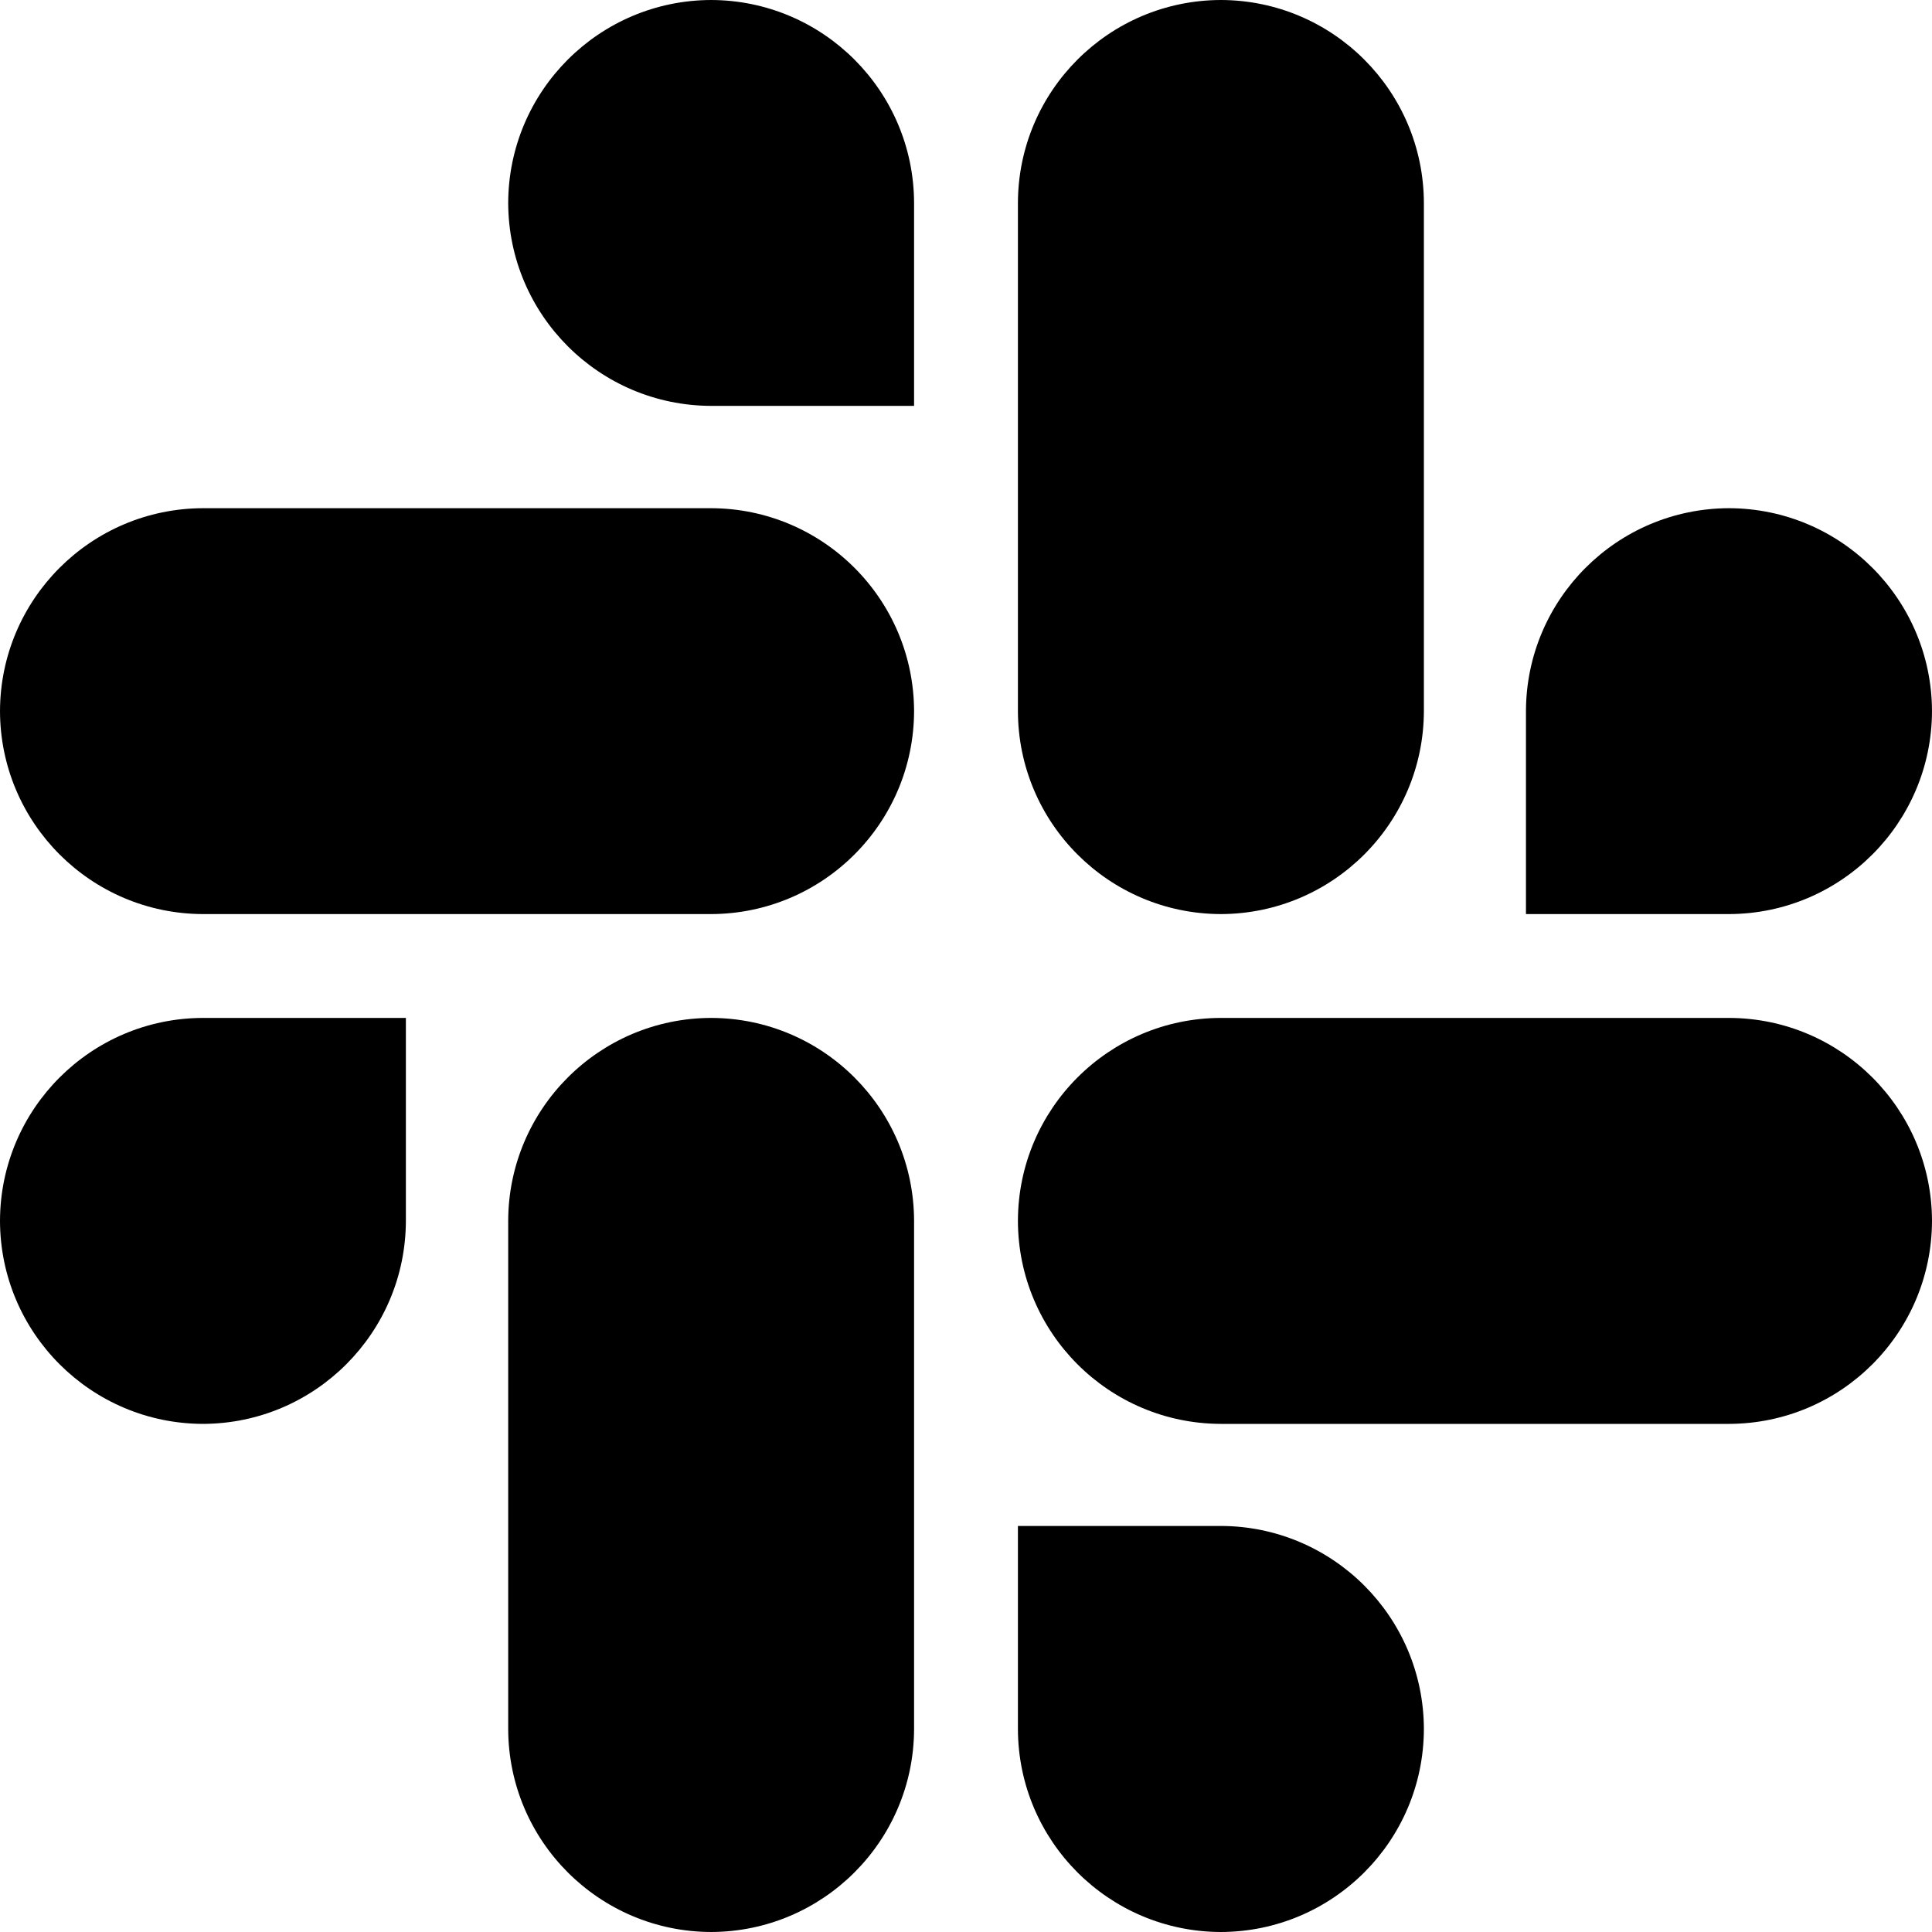
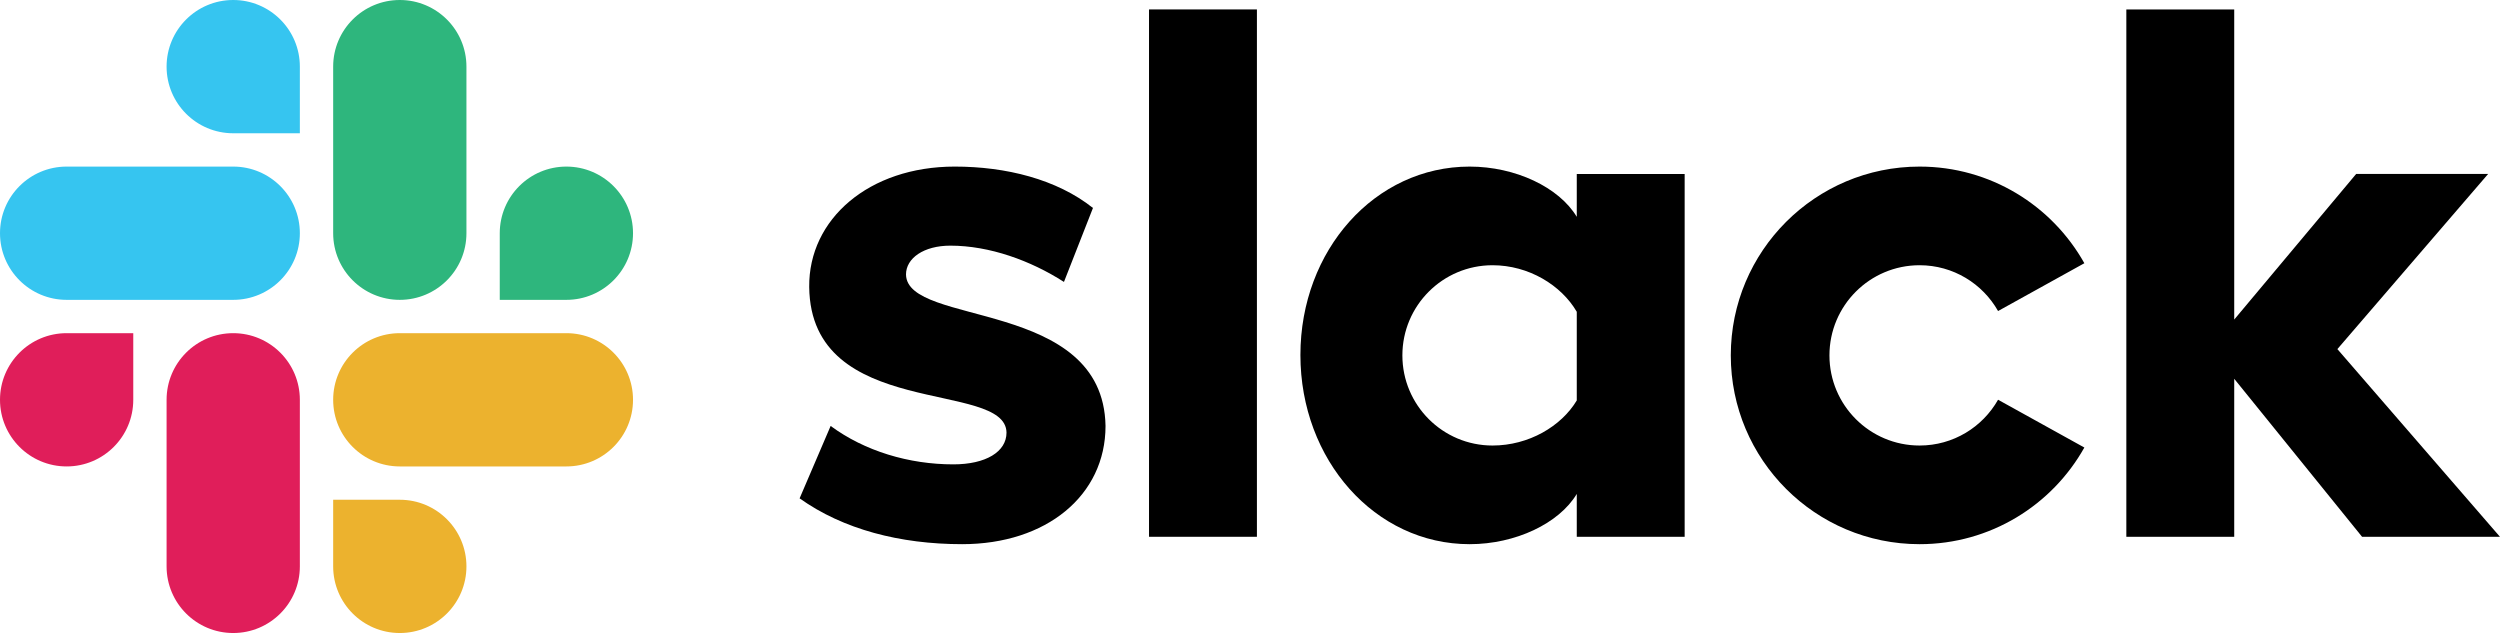
- <svg xmlns="http://www.w3.org/2000/svg" viewBox="0 0 24 24" fill="currentColor">
-   <path d="M5.042 15.165a2.528 2.528 0 0 1-2.52 2.523A2.528 2.528 0 0 1 0 15.165a2.527 2.527 0 0 1 2.522-2.52h2.52v2.52zM6.313 15.165a2.527 2.527 0 0 1 2.521-2.52 2.527 2.527 0 0 1 2.521 2.52v6.313A2.528 2.528 0 0 1 8.834 24a2.528 2.528 0 0 1-2.521-2.522v-6.313zM8.834 5.042a2.528 2.528 0 0 1-2.521-2.52A2.528 2.528 0 0 1 8.834 0a2.528 2.528 0 0 1 2.521 2.522v2.52H8.834zM8.834 6.313a2.528 2.528 0 0 1 2.521 2.521 2.528 2.528 0 0 1-2.521 2.521H2.522A2.528 2.528 0 0 1 0 8.834a2.528 2.528 0 0 1 2.522-2.521h6.312zM18.956 8.834a2.528 2.528 0 0 1 2.522-2.521A2.528 2.528 0 0 1 24 8.834a2.528 2.528 0 0 1-2.522 2.521h-2.522V8.834zM17.688 8.834a2.528 2.528 0 0 1-2.523 2.521 2.527 2.527 0 0 1-2.52-2.521V2.522A2.527 2.527 0 0 1 15.165 0a2.528 2.528 0 0 1 2.523 2.522v6.312zM15.165 18.956a2.528 2.528 0 0 1 2.523 2.522A2.528 2.528 0 0 1 15.165 24a2.527 2.527 0 0 1-2.52-2.522v-2.522h2.52zM15.165 17.688a2.527 2.527 0 0 1-2.52-2.523 2.526 2.526 0 0 1 2.52-2.52h6.313A2.527 2.527 0 0 1 24 15.165a2.528 2.528 0 0 1-2.522 2.523h-6.313z" />
+ <svg xmlns="http://www.w3.org/2000/svg" viewBox="0 0 1013 257" fill="none">
+   <path d="M324,201.935 L336.577,172.595 C350.348,182.773 368.314,188.161 386.278,188.161 C399.452,188.161 407.836,183.072 407.836,175.287 C407.537,153.732 328.492,170.499 327.893,116.303 C327.592,88.758 352.145,67.499 386.877,67.499 C407.537,67.499 428.196,72.593 442.867,84.269 L431.115,114.237 C417.616,105.575 400.948,99.537 385.081,99.537 C374.3,99.537 367.115,104.626 367.115,111.215 C367.415,132.474 447.059,120.796 447.959,172.595 C447.959,200.739 424.003,220.498 389.87,220.498 C364.722,220.498 341.667,214.512 324,201.935" fill="currentColor" />
+   <path d="M809.616,161.97 C803.343,173.048 791.459,180.527 777.817,180.527 C757.643,180.527 741.292,164.175 741.292,144.001 C741.292,123.827 757.643,107.472 777.817,107.472 C791.459,107.472 803.343,114.951 809.616,126.029 L844.581,106.659 C831.487,83.298 806.503,67.502 777.817,67.502 C735.569,67.502 701.318,101.749 701.318,144.001 C701.318,186.25 735.569,220.5 777.817,220.5 C806.503,220.5 831.487,204.701 844.581,181.34 L809.616,161.97 Z" fill="currentColor" />
+   <polygon fill="currentColor" points="465.585 217.505 509.301 217.505 509.301 3.823 465.585 3.823" />
+   <polygon fill="currentColor" points="861.591 3.823 861.591 217.505 905.307 217.505 905.307 153.485 957.108 217.505 1012.981 217.505 947.106 141.451 1008.189 70.487 954.711 70.487 905.307 129.483 905.307 3.823" />
+   <path d="M638.907,70.495 L638.907,87.861 C631.722,75.884 614.055,67.502 595.493,67.502 C557.168,67.502 526.928,101.335 526.928,143.85 C526.928,186.368 557.168,220.5 595.493,220.5 C614.055,220.5 631.722,212.116 638.907,200.138 L638.907,217.504 L682.622,217.504 L682.622,70.495 L638.907,70.495 Z M638.907,162.264 C632.619,172.745 619.445,180.527 604.774,180.527 C584.6,180.527 568.246,164.175 568.246,144.001 C568.246,123.828 584.6,107.473 604.774,107.473 C619.445,107.473 632.619,115.557 638.907,126.335 L638.907,162.264 Z" fill="currentColor" />
+   <path d="M54,162 C54,176.912 41.912,189 27,189 C12.088,189 0,176.912 0,162 C0,147.088 12.088,135 27,135 L54,135 L54,162 Z" fill="#E01E5A" />
+   <path d="M67.5,162 C67.5,147.088 79.588,135 94.5,135 C109.412,135 121.5,147.088 121.5,162 L121.5,229.5 C121.5,244.412 109.412,256.5 94.5,256.5 C79.588,256.5 67.5,244.412 67.5,229.5 L67.5,162 Z" fill="#E01E5A" />
+   <path d="M94.5,54 C79.588,54 67.5,41.912 67.5,27 C67.5,12.088 79.588,0 94.5,0 C109.412,0 121.5,12.088 121.5,27 L121.5,54 L94.5,54 Z" fill="#36C5F0" />
+   <path d="M94.5,67.5 C109.412,67.5 121.5,79.588 121.5,94.5 C121.5,109.412 109.412,121.5 94.5,121.5 L27,121.5 C12.088,121.5 0,109.412 0,94.5 C0,79.588 12.088,67.5 27,67.5 L94.5,67.5 Z" fill="#36C5F0" />
+   <path d="M202.5,94.5 C202.5,79.588 214.588,67.5 229.5,67.5 C244.412,67.5 256.5,79.588 256.5,94.5 C256.5,109.412 244.412,121.5 229.5,121.5 L202.5,121.5 L202.5,94.5 Z" fill="#2EB67D" />
+   <path d="M189,94.5 C189,109.412 176.912,121.5 162,121.5 C147.088,121.5 135,109.412 135,94.5 L135,27 C135,12.088 147.088,0 162,0 C176.912,0 189,12.088 189,27 L189,94.5 Z" fill="#2EB67D" />
+   <path d="M162,202.5 C176.912,202.5 189,214.588 189,229.5 C189,244.412 176.912,256.5 162,256.5 C147.088,256.5 135,244.412 135,229.5 L135,202.5 L162,202.5 Z" fill="#ECB22E" />
+   <path d="M162,189 C147.088,189 135,176.912 135,162 C135,147.088 147.088,135 162,135 L229.5,135 C244.412,135 256.5,147.088 256.5,162 C256.5,176.912 244.412,189 229.5,189 L162,189 Z" fill="#ECB22E" />
</svg>
